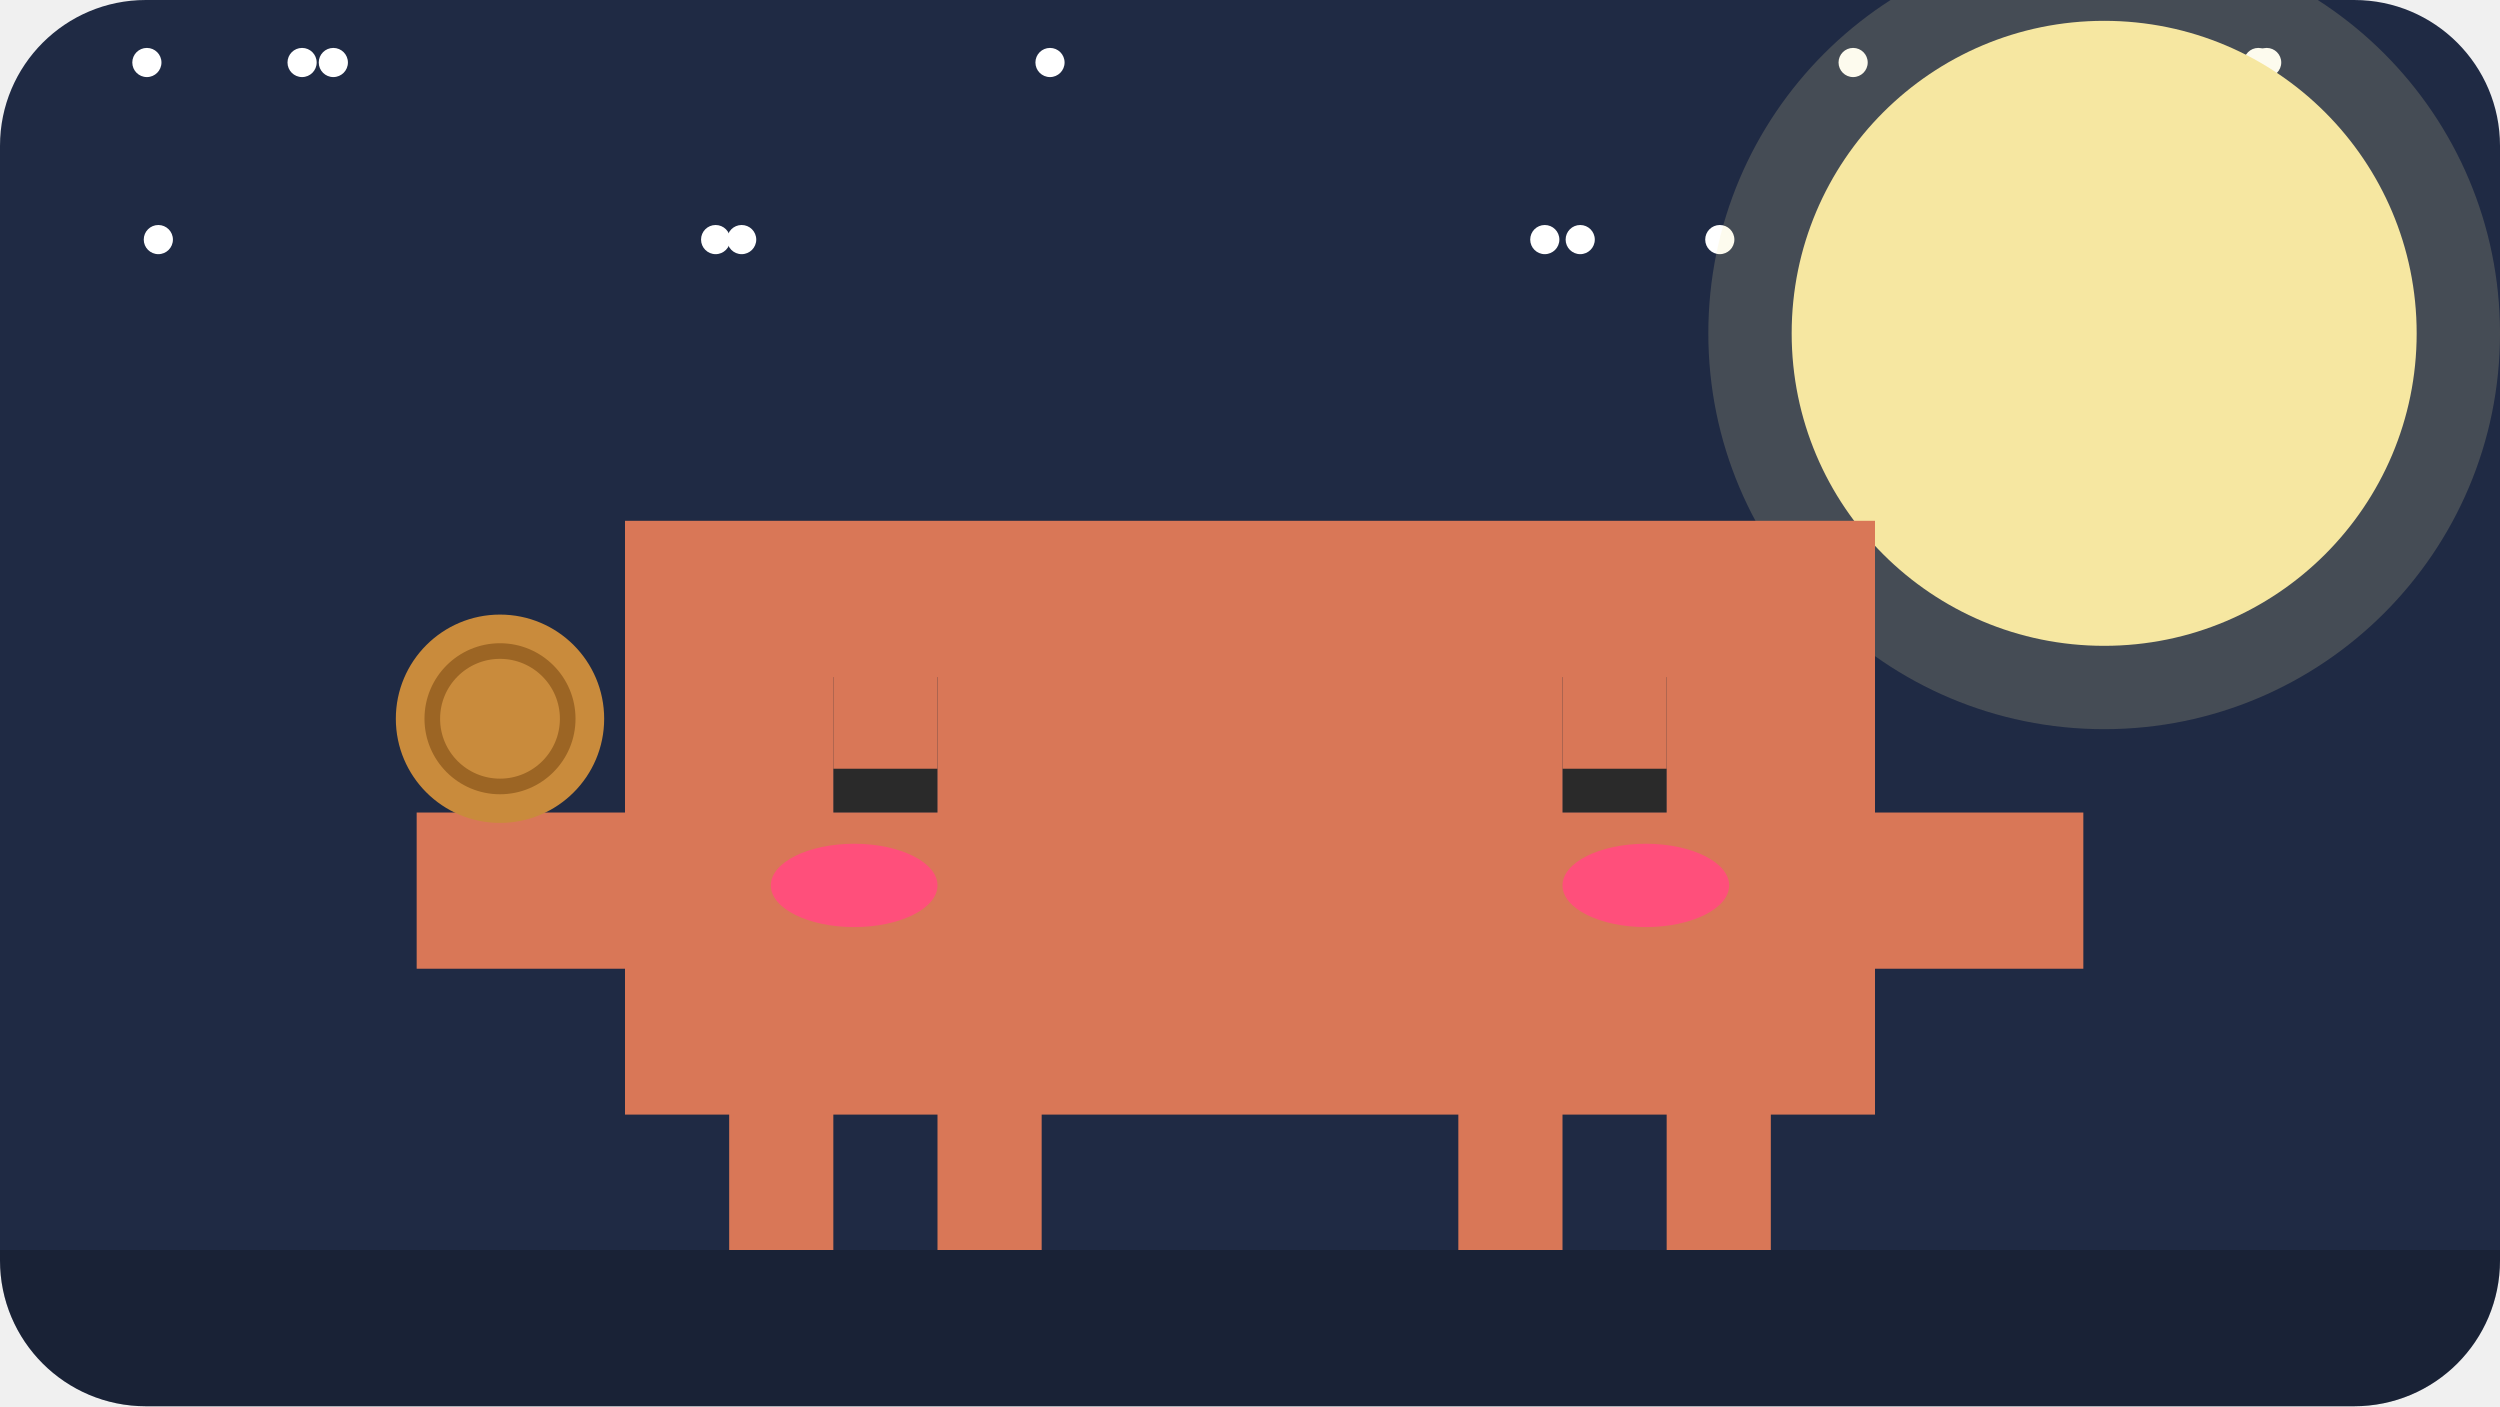
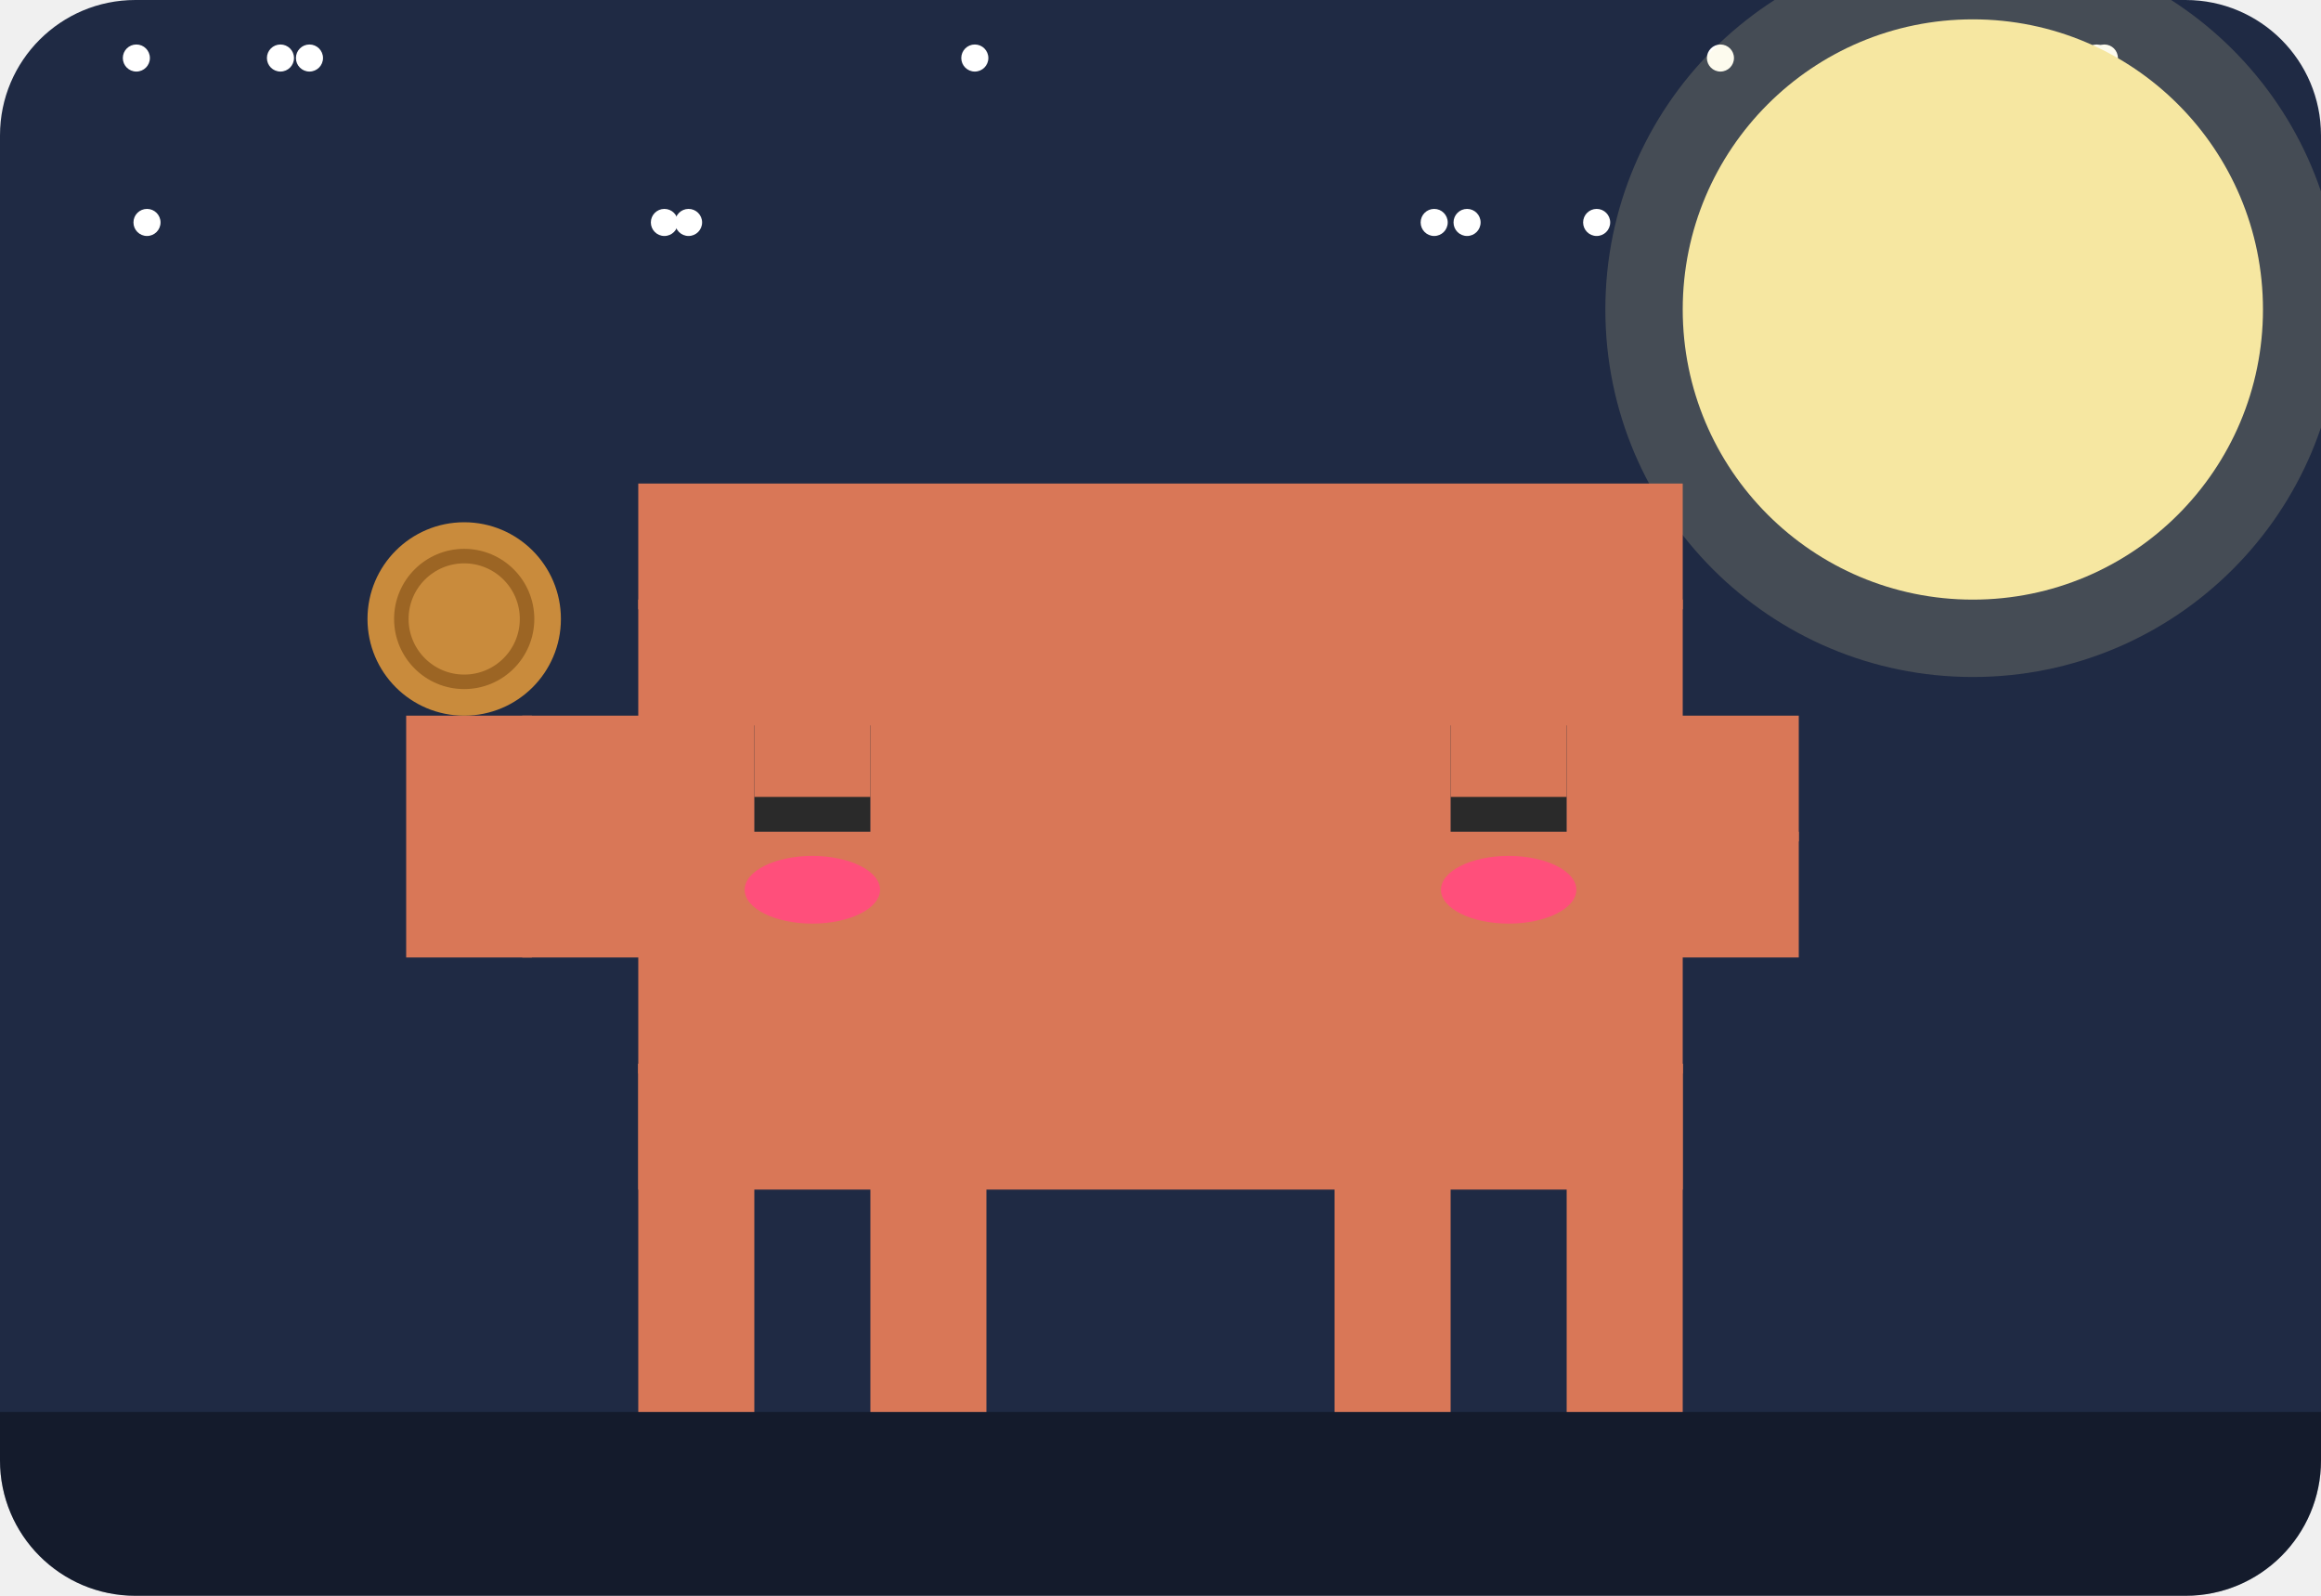
- <svg xmlns="http://www.w3.org/2000/svg" class="bob" viewBox="-30 -50 240 135" width="240" height="135">
-   <style>@keyframes blink{0%,90%,100%{opacity:0}93%,97%{opacity:1}}@keyframes bob{0%,100%{transform:translateY(0)}50%{transform:translateY(-6px)}}@keyframes hop{0%,100%{transform:translateY(0)}40%{transform:translateY(-16px)}60%{transform:translateY(-16px)}}@keyframes legA{0%,100%{transform:translateY(0)}50%{transform:translateY(-5px)}}@keyframes legB{0%,100%{transform:translateY(-5px)}50%{transform:translateY(0)}}@keyframes breathe{0%,100%{transform:scaleY(1)}50%{transform:scaleY(.95)}}@keyframes z{0%{opacity:0;transform:translate(0,0)}30%{opacity:1}100%{opacity:0;transform:translate(10px,-18px)}}@keyframes fall{0%{transform:translate(0,0);opacity:0}10%{opacity:1}90%{opacity:1}100%{transform:translate(8px,130px);opacity:0}}@keyframes drift{0%{transform:translate(0,0) rotate(0);opacity:0}10%{opacity:1}50%{transform:translate(14px,65px) rotate(180deg)}90%{opacity:1}100%{transform:translate(-4px,130px) rotate(360deg);opacity:0}}@keyframes rain{0%{transform:translate(0,0)}100%{transform:translate(-6px,135px)}}@keyframes rise{0%{transform:translate(0,0);opacity:0}15%{opacity:1}85%{opacity:1}100%{transform:translate(6px,-120px);opacity:0}}@keyframes twinkle{0%,100%{opacity:.25}50%{opacity:1}}@keyframes spin{to{transform:rotate(360deg)}}@keyframes sway{0%,100%{transform:rotate(-6deg)}50%{transform:rotate(6deg)}}@keyframes burst{0%{transform:scale(.1);opacity:0}15%{opacity:1}70%{transform:scale(1);opacity:1}100%{transform:scale(1.15);opacity:0}}@keyframes heat{0%{transform:translateY(0);opacity:0}30%{opacity:.8}100%{transform:translateY(-26px);opacity:0}}@keyframes drip{0%,60%{transform:translateY(0);opacity:0}70%{opacity:1}100%{transform:translateY(14px);opacity:0}}.lid{opacity:0;animation:blink 3.5s infinite}.bob .body{animation:bob .9s ease-in-out infinite}.walk .body{animation:bob .4s steps(2) infinite}.walk .la{animation:legA .4s steps(2) infinite}.walk .lb{animation:legB .4s steps(2) infinite}.jump .all{animation:hop .7s ease-in-out infinite}.sleep .body{transform-box:fill-box;transform-origin:50% 100%;animation:breathe 2.4s ease-in-out infinite}.sleep .z1{animation:z 2.4s infinite}.sleep .z2{animation:z 2.4s 1.2s infinite}.fall{animation:fall 5s linear infinite}.drift{animation:drift 7s linear infinite}.rain{animation:rain 1s linear infinite}.rise{animation:rise 6s linear infinite}.twinkle{animation:twinkle 2s ease-in-out infinite}.spin{animation:spin 12s linear infinite}.sway{animation:sway 2.4s ease-in-out infinite}.heat{animation:heat 1.8s ease-out infinite}.burst{animation:burst 1.8s ease-out infinite}.drip{animation:drip 2.2s ease-in infinite}</style>
+ <svg xmlns="http://www.w3.org/2000/svg" class="bob" viewBox="-54 -50 240 165" width="240" height="165">
+   <style>@keyframes blink{0%,88%,100%{transform:scaleY(0)}90.5%{transform:scaleY(.8)}92.5%,94.5%{transform:scaleY(1)}96.5%{transform:scaleY(.8)}}@keyframes bob{0%,100%{transform:translateY(0)}50%{transform:translateY(-6px)}}@keyframes hop{0%,100%{transform:translateY(0)}40%{transform:translateY(-16px)}60%{transform:translateY(-16px)}}@keyframes legA{0%,100%{transform:translateY(0)}50%{transform:translateY(-5px)}}@keyframes legB{0%,100%{transform:translateY(-5px)}50%{transform:translateY(0)}}@keyframes breathe{0%,100%{transform:scaleY(1)}50%{transform:scaleY(.95)}}@keyframes z{0%{opacity:0;transform:translate(0,0)}30%{opacity:1}100%{opacity:0;transform:translate(10px,-18px)}}@keyframes fall{0%{transform:translate(0,0);opacity:0}10%{opacity:1}90%{opacity:1}100%{transform:translate(8px,165px);opacity:0}}@keyframes drift{0%{transform:translate(0,0) rotate(0);opacity:0}10%{opacity:1}50%{transform:translate(14px,82px) rotate(180deg)}90%{opacity:1}100%{transform:translate(-4px,165px) rotate(360deg);opacity:0}}@keyframes rain{0%{transform:translate(0,0)}100%{transform:translate(-6px,170px)}}@keyframes rise{0%{transform:translate(0,0);opacity:0}15%{opacity:1}85%{opacity:1}100%{transform:translate(6px,-150px);opacity:0}}@keyframes twinkle{0%,100%{opacity:.25}50%{opacity:1}}@keyframes spin{to{transform:rotate(360deg)}}@keyframes sway{0%,100%{transform:rotate(-6deg)}50%{transform:rotate(6deg)}}@keyframes burst{0%{transform:scale(.1);opacity:0}15%{opacity:1}70%{transform:scale(1);opacity:1}100%{transform:scale(1.15);opacity:0}}@keyframes heat{0%{transform:translateY(0);opacity:0}30%{opacity:.8}100%{transform:translateY(-26px);opacity:0}}@keyframes drip{0%,60%{transform:translateY(0);opacity:0}70%{opacity:1}100%{transform:translateY(14px);opacity:0}}.lid{transform-box:fill-box;transform-origin:50% 0;transform:scaleY(0);animation:blink 3.5s infinite}.bob .body{animation:bob .9s ease-in-out infinite}.walk .body{animation:bob .4s steps(2) infinite}.walk .la{animation:legA .4s steps(2) infinite}.walk .lb{animation:legB .4s steps(2) infinite}.jump .all{animation:hop .7s ease-in-out infinite}.sleep .body{transform-box:fill-box;transform-origin:50% 100%;animation:breathe 2.4s ease-in-out infinite}.sleep .z1{animation:z 2.4s infinite}.sleep .z2{animation:z 2.4s 1.2s infinite}.fall{animation:fall 5s linear infinite}.drift{animation:drift 7s linear infinite}.rain{animation:rain 1s linear infinite}.rise{animation:rise 6s linear infinite}.twinkle{animation:twinkle 2s ease-in-out infinite}.spin{animation:spin 12s linear infinite}.sway{animation:sway 2.4s ease-in-out infinite}.heat{animation:heat 1.8s ease-out infinite}.burst{animation:burst 1.8s ease-out infinite}.drip{animation:drip 2.2s ease-in infinite}</style>
  <defs>
    <clipPath id="frame">
-       <rect x="-30" y="-50" width="240" height="135" rx="14" />
+       <rect x="-54" y="-50" width="240" height="165" rx="14" />
    </clipPath>
  </defs>
  <g clip-path="url(#frame)">
-     <rect x="-30" y="-50" width="240" height="135" rx="14" fill="#1F2A44" />
-     <rect x="-30" y="70" width="240" height="15" fill="#00000033" />
-     <circle class="twinkle" cx="70.8" cy="-44.0" r="1.4" fill="#fff" style="animation-delay:-0.60s" />
-     <circle class="twinkle" cx="41.2" cy="-27.0" r="1.4" fill="#fff" style="animation-delay:-0.00s" />
-     <circle class="twinkle" cx="186.8" cy="-44.0" r="1.4" fill="#fff" style="animation-delay:-1.40s" />
-     <circle class="twinkle" cx="118.3" cy="-27.0" r="1.4" fill="#fff" style="animation-delay:-0.80s" />
-     <circle class="twinkle" cx="187.6" cy="-44.0" r="1.4" fill="#fff" style="animation-delay:-0.20s" />
-     <circle class="twinkle" cx="135.1" cy="-27.0" r="1.4" fill="#fff" style="animation-delay:-1.60s" />
-     <circle class="twinkle" cx="-1.0" cy="-44.0" r="1.4" fill="#fff" style="animation-delay:-1.00s" />
-     <circle class="twinkle" cx="172.7" cy="-27.0" r="1.4" fill="#fff" style="animation-delay:-0.40s" />
-     <circle class="twinkle" cx="-15.9" cy="-44.0" r="1.4" fill="#fff" style="animation-delay:-1.80s" />
-     <circle class="twinkle" cx="38.7" cy="-27.0" r="1.4" fill="#fff" style="animation-delay:-1.20s" />
-     <circle class="twinkle" cx="147.9" cy="-44.0" r="1.4" fill="#fff" style="animation-delay:-0.60s" />
-     <circle class="twinkle" cx="121.7" cy="-27.0" r="1.4" fill="#fff" style="animation-delay:-0.00s" />
-     <circle class="twinkle" cx="2.0" cy="-44.0" r="1.4" fill="#fff" style="animation-delay:-1.40s" />
-     <circle class="twinkle" cx="-14.8" cy="-27.0" r="1.4" fill="#fff" style="animation-delay:-0.80s" />
-     <circle cx="172" cy="-18" r="38" fill="#F6E7A1" opacity=".18" />
-     <circle cx="172" cy="-18" r="30" fill="#F6E7A1" />
+     <rect x="-54" y="-50" width="240" height="165" rx="14" fill="#1F2A44" />
+     <rect x="-54" y="96" width="240" height="19" fill="#00000059" />
+     <circle class="twinkle" cx="46.8" cy="-44.0" r="1.4" fill="#fff" style="animation-delay:-0.60s" />
+     <circle class="twinkle" cx="17.2" cy="-27.0" r="1.4" fill="#fff" style="animation-delay:-0.00s" />
+     <circle class="twinkle" cx="162.8" cy="-44.0" r="1.4" fill="#fff" style="animation-delay:-1.40s" />
+     <circle class="twinkle" cx="94.3" cy="-27.0" r="1.4" fill="#fff" style="animation-delay:-0.80s" />
+     <circle class="twinkle" cx="163.6" cy="-44.0" r="1.4" fill="#fff" style="animation-delay:-0.20s" />
+     <circle class="twinkle" cx="111.1" cy="-27.0" r="1.4" fill="#fff" style="animation-delay:-1.60s" />
+     <circle class="twinkle" cx="-25.0" cy="-44.0" r="1.4" fill="#fff" style="animation-delay:-1.00s" />
+     <circle class="twinkle" cx="148.7" cy="-27.0" r="1.4" fill="#fff" style="animation-delay:-0.40s" />
+     <circle class="twinkle" cx="-39.9" cy="-44.0" r="1.4" fill="#fff" style="animation-delay:-1.80s" />
+     <circle class="twinkle" cx="14.7" cy="-27.0" r="1.4" fill="#fff" style="animation-delay:-1.20s" />
+     <circle class="twinkle" cx="123.9" cy="-44.0" r="1.4" fill="#fff" style="animation-delay:-0.60s" />
+     <circle class="twinkle" cx="97.7" cy="-27.0" r="1.4" fill="#fff" style="animation-delay:-0.00s" />
+     <circle class="twinkle" cx="-22.0" cy="-44.0" r="1.4" fill="#fff" style="animation-delay:-1.40s" />
+     <circle class="twinkle" cx="-38.8" cy="-27.0" r="1.4" fill="#fff" style="animation-delay:-0.80s" />
+     <circle cx="150" cy="-18" r="38" fill="#F6E7A1" opacity=".18" />
+     <circle cx="150" cy="-18" r="30" fill="#F6E7A1" />
    <g class="all">
      <g class="la">
-         <rect x="40" y="42" width="10" height="28" fill="#D97757" />
+         <rect x="12" y="60" width="12" height="36" fill="#D97757" />
      </g>
      <g class="lb">
-         <rect x="60" y="42" width="10" height="28" fill="#D97757" />
+         <rect x="36" y="60" width="12" height="36" fill="#D97757" />
      </g>
      <g class="la">
-         <rect x="110" y="42" width="10" height="28" fill="#D97757" />
+         <rect x="84" y="60" width="12" height="36" fill="#D97757" />
      </g>
      <g class="lb">
-         <rect x="130" y="42" width="10" height="28" fill="#D97757" />
+         <rect x="108" y="60" width="12" height="36" fill="#D97757" />
      </g>
      <g class="body">
-         <rect x="50" y="14" width="10" height="14" fill="#2a2a2a" />
-         <rect x="120" y="14" width="10" height="14" fill="#2a2a2a" />
-         <rect x="30" y="0" width="120" height="15" fill="#D97757" />
-         <rect x="30" y="14" width="20" height="15" fill="#D97757" />
-         <rect x="60" y="14" width="60" height="15" fill="#D97757" />
-         <rect x="130" y="14" width="20" height="15" fill="#D97757" />
-         <rect x="10" y="28" width="160" height="15" fill="#D97757" />
-         <rect x="30" y="42" width="120" height="15" fill="#D97757" />
-         <rect x="50" y="14" width="10" height="9.8" fill="#D97757" />
-         <rect x="120" y="14" width="10" height="9.8" fill="#D97757" />
-         <ellipse cx="52" cy="35" rx="8" ry="4" fill="#FF4F7B" />
-         <ellipse cx="128" cy="35" rx="8" ry="4" fill="#FF4F7B" />
-         <g transform="translate(18 19)">
+         <rect x="24" y="24" width="12" height="12" fill="#2a2a2a" />
+         <rect x="96" y="24" width="12" height="12" fill="#2a2a2a" />
+         <rect x="12" y="0" width="108" height="13" fill="#D97757" />
+         <rect x="12" y="12" width="108" height="13" fill="#D97757" />
+         <rect x="0" y="24" width="24" height="13" fill="#D97757" />
+         <rect x="36" y="24" width="60" height="13" fill="#D97757" />
+         <rect x="108" y="24" width="24" height="13" fill="#D97757" />
+         <rect x="0" y="36" width="132" height="13" fill="#D97757" />
+         <rect x="12" y="48" width="108" height="13" fill="#D97757" />
+         <rect x="12" y="60" width="108" height="13" fill="#D97757" />
+         <rect x="24" y="24" width="12" height="8.4" fill="#D97757" />
+         <rect x="96" y="24" width="12" height="8.4" fill="#D97757" />
+         <ellipse cx="30" cy="42" rx="7" ry="3.5" fill="#FF4F7B" />
+         <ellipse cx="102" cy="42" rx="7" ry="3.5" fill="#FF4F7B" />
+         <rect x="-12" y="24" width="13" height="25" fill="#D97757" />
+         <g transform="translate(-6 14)">
          <circle r="10" fill="#C98B3C" />
          <circle r="6.5" fill="none" stroke="#9C6524" stroke-width="1.5" />
        </g>
      </g>
    </g>
  </g>
</svg>
